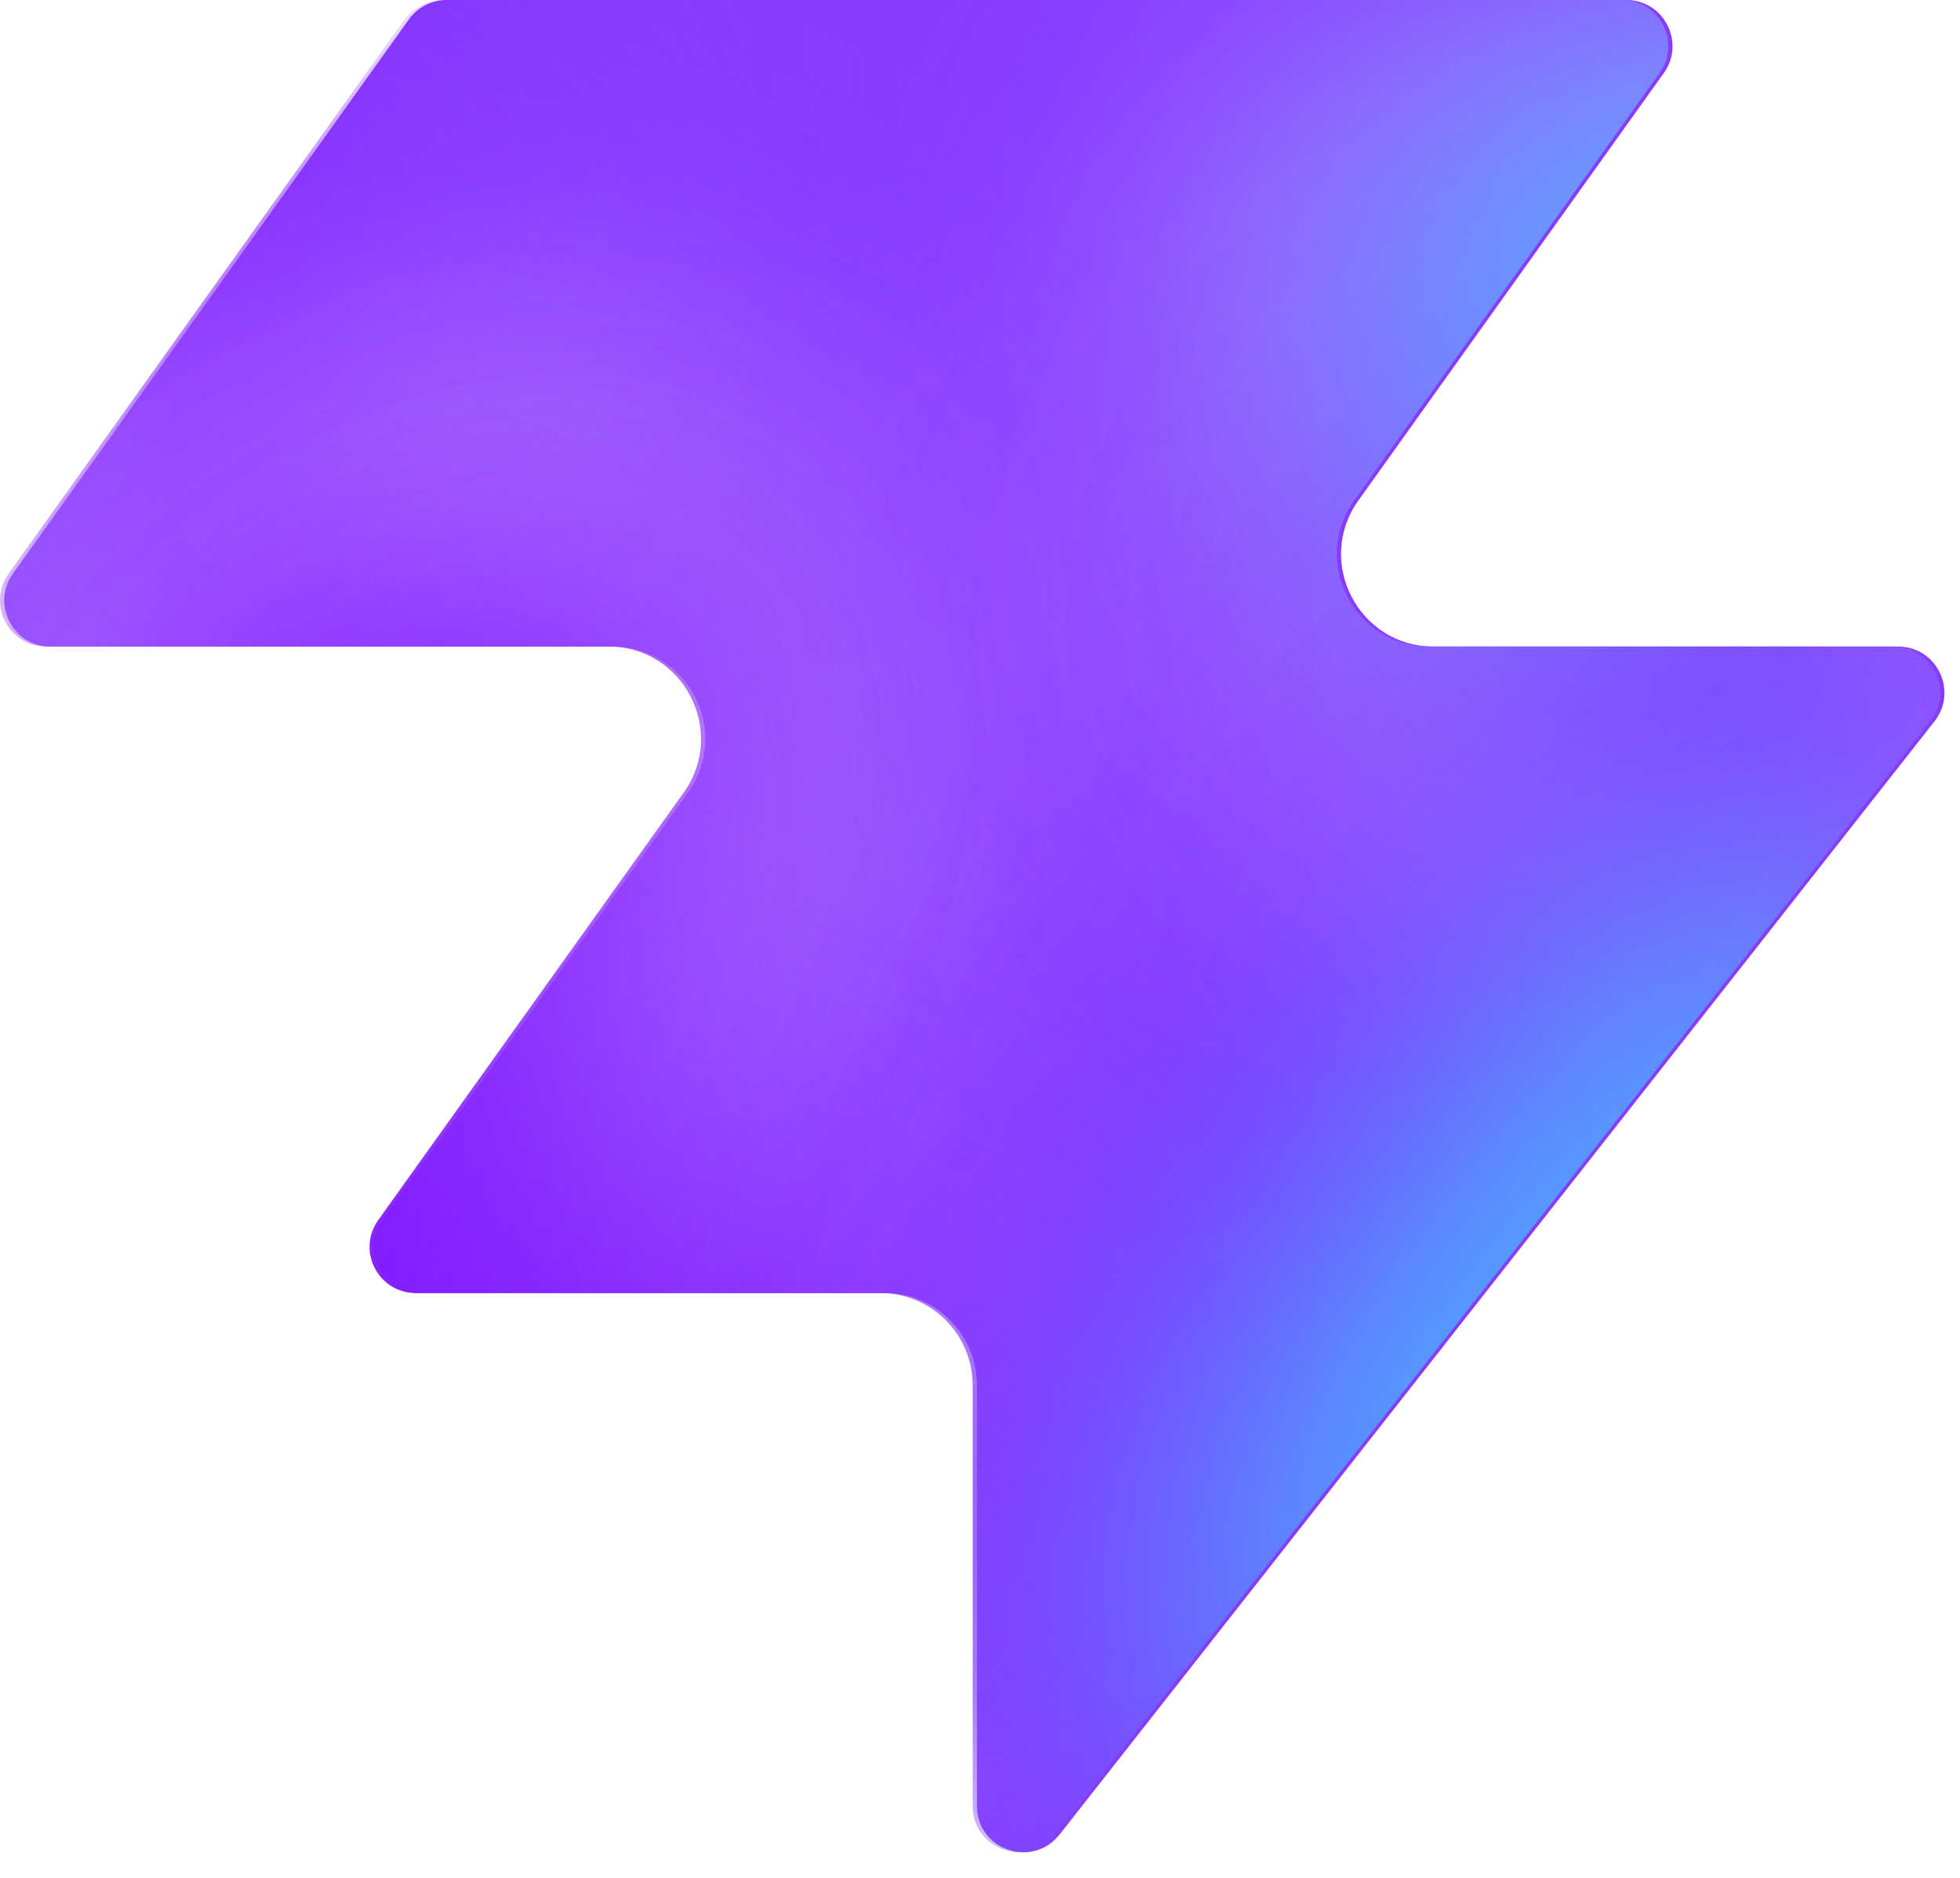
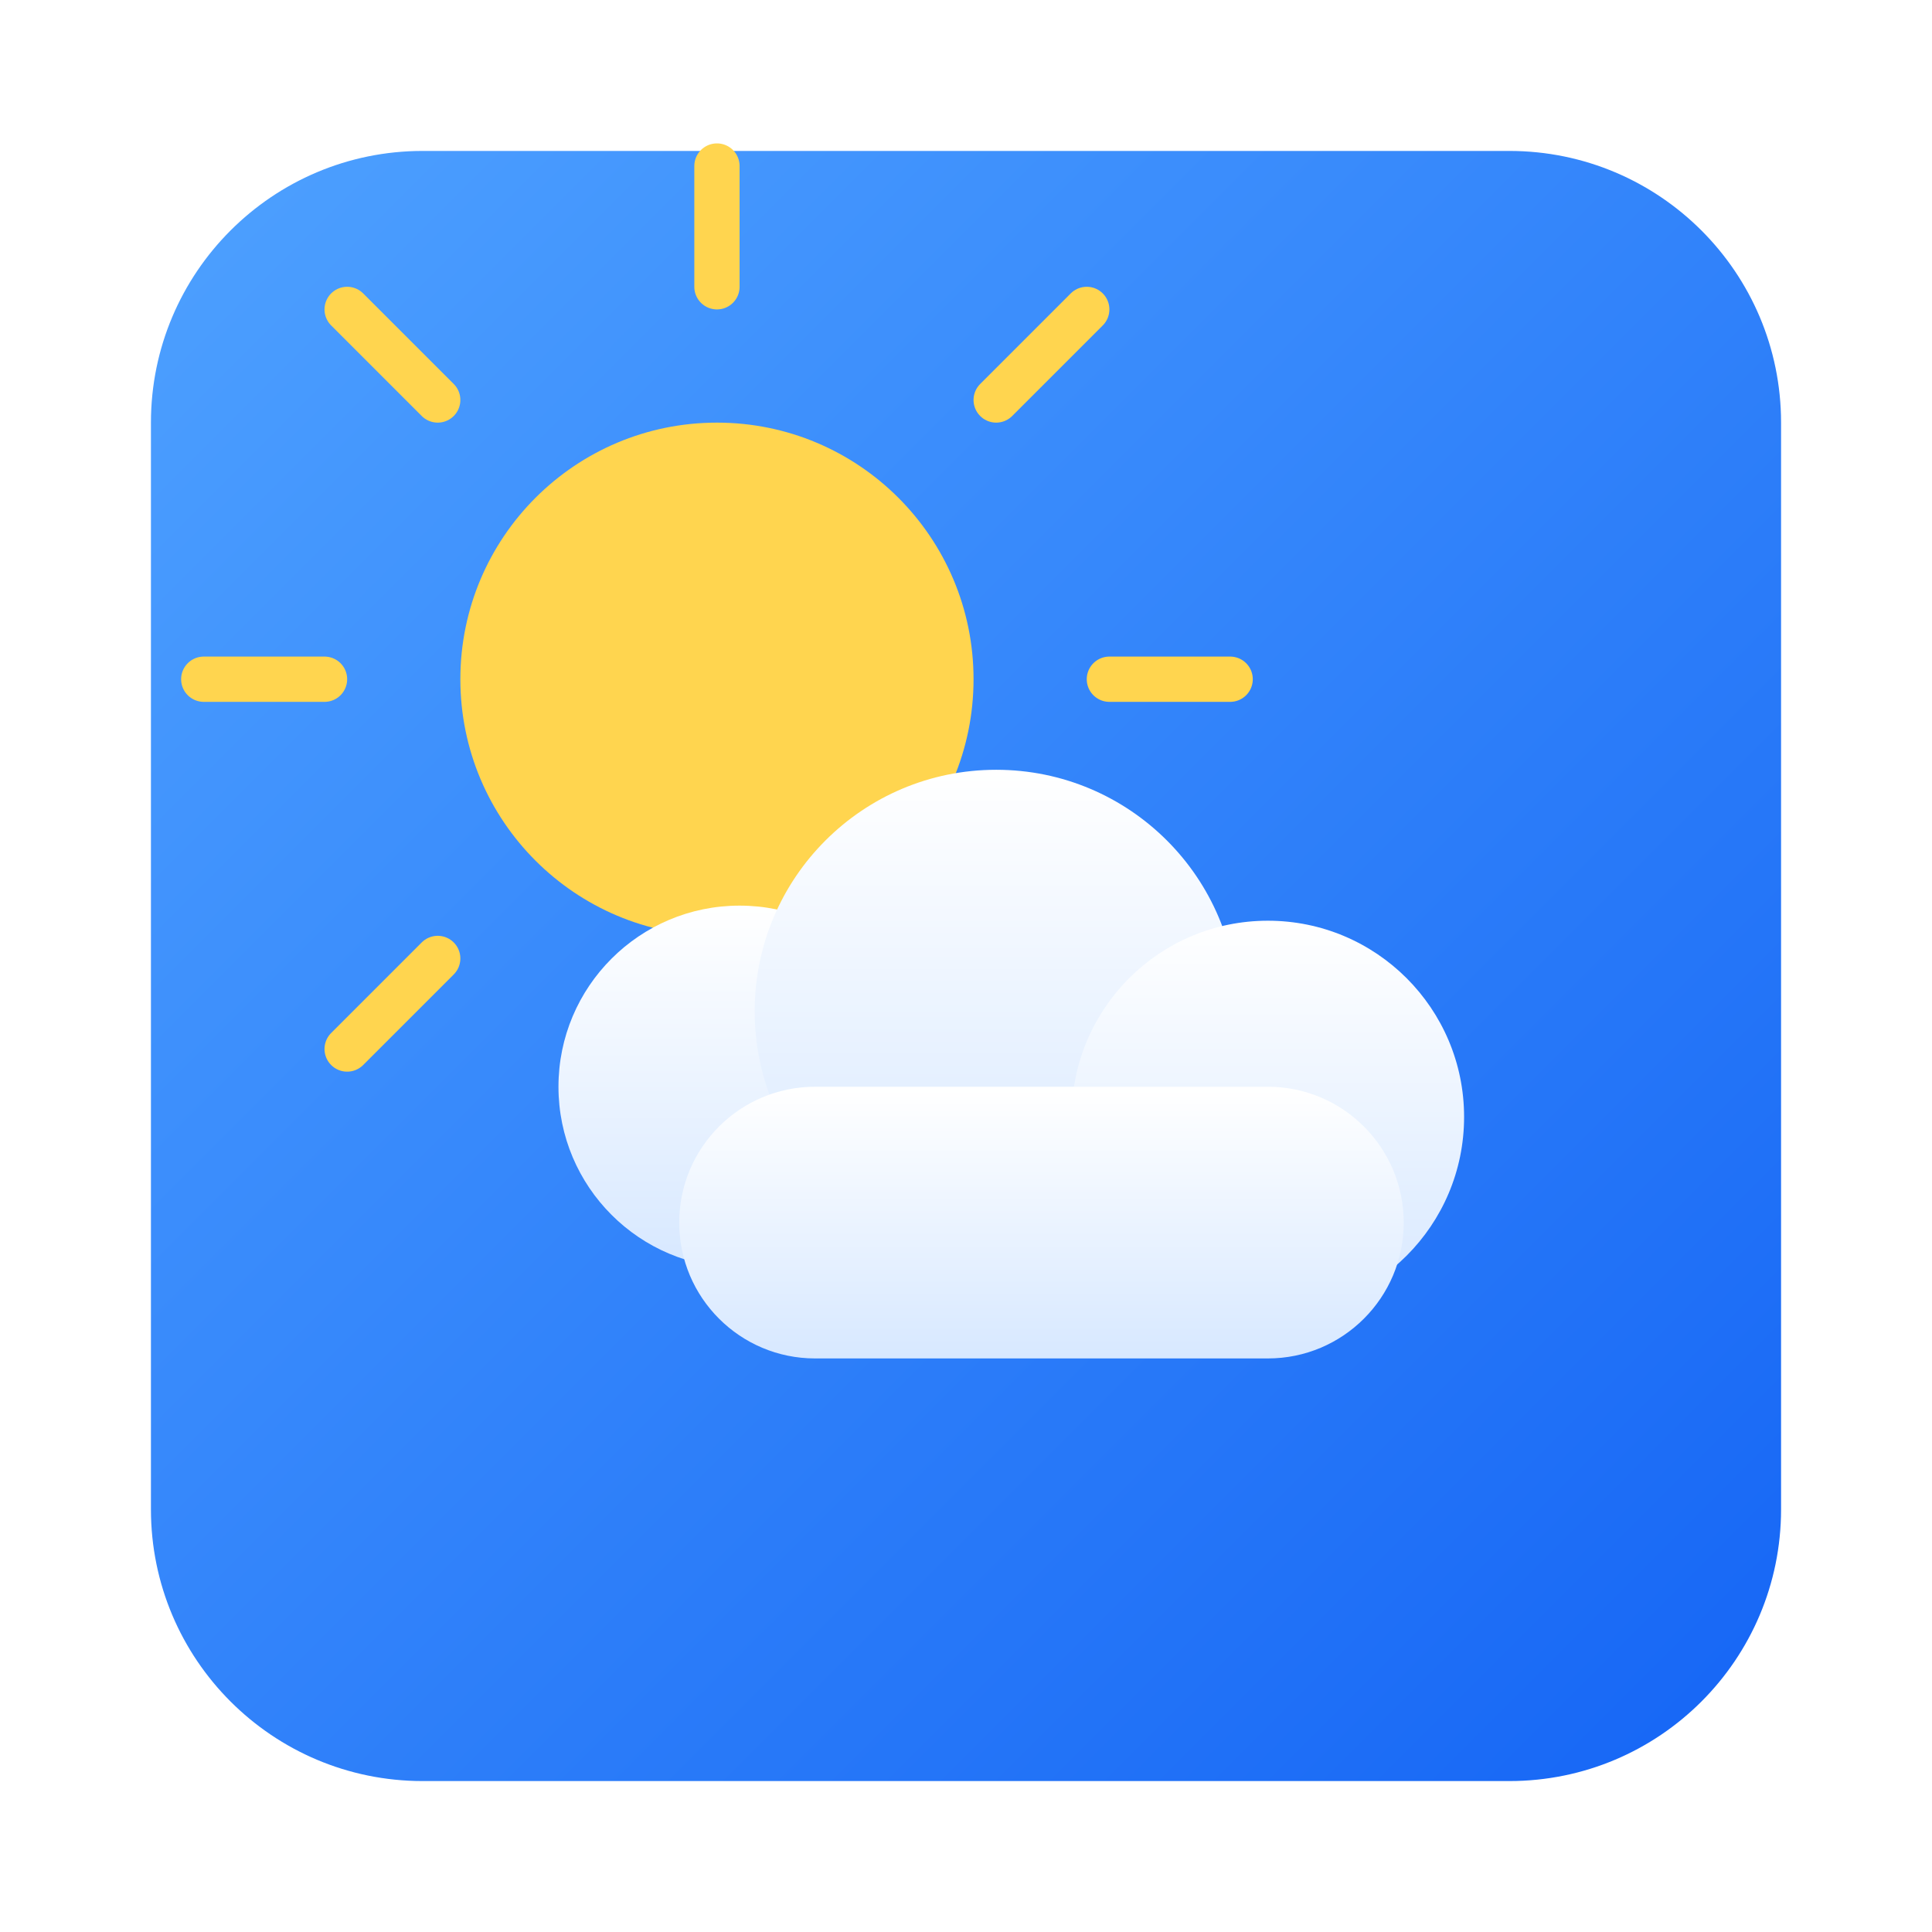
- <svg xmlns="http://www.w3.org/2000/svg" width="48" height="46" fill="none" viewBox="0 0 48 46">
-   <path fill="#863bff" d="M25.946 44.938c-.664.845-2.021.375-2.021-.698V33.937a2.26 2.26 0 0 0-2.262-2.262H10.287c-.92 0-1.456-1.04-.92-1.788l7.48-10.471c1.07-1.497 0-3.578-1.842-3.578H1.237c-.92 0-1.456-1.04-.92-1.788L10.013.474c.214-.297.556-.474.92-.474h28.894c.92 0 1.456 1.04.92 1.788l-7.48 10.471c-1.07 1.498 0 3.579 1.842 3.579h11.377c.943 0 1.473 1.088.89 1.83L25.947 44.94z" style="fill:#863bff;fill:color(display-p3 .525 .23 1);fill-opacity:1" />
-   <mask id="a" width="48" height="46" x="0" y="0" maskUnits="userSpaceOnUse" style="mask-type:alpha">
-     <path fill="#000" d="M25.842 44.938c-.664.844-2.021.375-2.021-.698V33.937a2.26 2.26 0 0 0-2.262-2.262H10.183c-.92 0-1.456-1.04-.92-1.788l7.48-10.471c1.07-1.498 0-3.579-1.842-3.579H1.133c-.92 0-1.456-1.04-.92-1.787L9.91.473c.214-.297.556-.474.92-.474h28.894c.92 0 1.456 1.04.92 1.788l-7.48 10.471c-1.07 1.498 0 3.578 1.842 3.578h11.377c.943 0 1.473 1.088.89 1.832L25.843 44.94z" style="fill:#000;fill-opacity:1" />
-   </mask>
-   <g mask="url(#a)">
-     <g filter="url(#b)">
-       <ellipse cx="5.508" cy="14.704" fill="#ede6ff" rx="5.508" ry="14.704" style="fill:#ede6ff;fill:color(display-p3 .927 .903 1);fill-opacity:1" transform="matrix(.00324 1 1 -.00324 -4.47 31.516)" />
-     </g>
-     <g filter="url(#c)">
-       <ellipse cx="10.399" cy="29.851" fill="#ede6ff" rx="10.399" ry="29.851" style="fill:#ede6ff;fill:color(display-p3 .927 .903 1);fill-opacity:1" transform="matrix(.00324 1 1 -.00324 -39.328 7.883)" />
-     </g>
-     <g filter="url(#d)">
-       <ellipse cx="5.508" cy="30.487" fill="#7e14ff" rx="5.508" ry="30.487" style="fill:#7e14ff;fill:color(display-p3 .492 .077 1);fill-opacity:1" transform="rotate(89.814 -25.913 -14.639)scale(1 -1)" />
-     </g>
-     <g filter="url(#e)">
-       <ellipse cx="5.508" cy="30.599" fill="#7e14ff" rx="5.508" ry="30.599" style="fill:#7e14ff;fill:color(display-p3 .492 .077 1);fill-opacity:1" transform="rotate(89.814 -32.644 -3.334)scale(1 -1)" />
-     </g>
-     <g filter="url(#f)">
-       <ellipse cx="5.508" cy="30.599" fill="#7e14ff" rx="5.508" ry="30.599" style="fill:#7e14ff;fill:color(display-p3 .492 .077 1);fill-opacity:1" transform="matrix(.00324 1 1 -.00324 -34.34 30.47)" />
-     </g>
-     <g filter="url(#g)">
-       <ellipse cx="14.072" cy="22.078" fill="#ede6ff" rx="14.072" ry="22.078" style="fill:#ede6ff;fill:color(display-p3 .927 .903 1);fill-opacity:1" transform="rotate(93.35 24.506 48.493)scale(-1 1)" />
-     </g>
-     <g filter="url(#h)">
-       <ellipse cx="3.47" cy="21.501" fill="#7e14ff" rx="3.47" ry="21.501" style="fill:#7e14ff;fill:color(display-p3 .492 .077 1);fill-opacity:1" transform="rotate(89.009 28.708 47.59)scale(-1 1)" />
-     </g>
-     <g filter="url(#i)">
-       <ellipse cx="3.47" cy="21.501" fill="#7e14ff" rx="3.47" ry="21.501" style="fill:#7e14ff;fill:color(display-p3 .492 .077 1);fill-opacity:1" transform="rotate(89.009 28.708 47.59)scale(-1 1)" />
-     </g>
-     <g filter="url(#j)">
-       <ellipse cx=".387" cy="8.972" fill="#7e14ff" rx="4.407" ry="29.108" style="fill:#7e14ff;fill:color(display-p3 .492 .077 1);fill-opacity:1" transform="rotate(39.51 .387 8.972)" />
-     </g>
-     <g filter="url(#k)">
-       <ellipse cx="47.523" cy="-6.092" fill="#7e14ff" rx="4.407" ry="29.108" style="fill:#7e14ff;fill:color(display-p3 .492 .077 1);fill-opacity:1" transform="rotate(37.892 47.523 -6.092)" />
-     </g>
-     <g filter="url(#l)">
-       <ellipse cx="41.412" cy="6.333" fill="#47bfff" rx="5.971" ry="9.665" style="fill:#47bfff;fill:color(display-p3 .28 .748 1);fill-opacity:1" transform="rotate(37.892 41.412 6.333)" />
-     </g>
-     <g filter="url(#m)">
-       <ellipse cx="-1.879" cy="38.332" fill="#7e14ff" rx="4.407" ry="29.108" style="fill:#7e14ff;fill:color(display-p3 .492 .077 1);fill-opacity:1" transform="rotate(37.892 -1.88 38.332)" />
-     </g>
-     <g filter="url(#n)">
-       <ellipse cx="-1.879" cy="38.332" fill="#7e14ff" rx="4.407" ry="29.108" style="fill:#7e14ff;fill:color(display-p3 .492 .077 1);fill-opacity:1" transform="rotate(37.892 -1.88 38.332)" />
-     </g>
-     <g filter="url(#o)">
-       <ellipse cx="35.651" cy="29.907" fill="#7e14ff" rx="4.407" ry="29.108" style="fill:#7e14ff;fill:color(display-p3 .492 .077 1);fill-opacity:1" transform="rotate(37.892 35.651 29.907)" />
-     </g>
-     <g filter="url(#p)">
-       <ellipse cx="38.418" cy="32.4" fill="#47bfff" rx="5.971" ry="15.297" style="fill:#47bfff;fill:color(display-p3 .28 .748 1);fill-opacity:1" transform="rotate(37.892 38.418 32.4)" />
+ <svg xmlns="http://www.w3.org/2000/svg" width="256" height="256" viewBox="0 0 256 256">
+   <defs>
+     <linearGradient id="bg" x1="0%" y1="0%" x2="100%" y2="100%">
+       <stop offset="0%" stop-color="#4ea1ff" />
+       <stop offset="100%" stop-color="#1565f5" />
+     </linearGradient>
+     <linearGradient id="cloud" x1="0%" y1="0%" x2="0%" y2="100%">
+       <stop offset="0%" stop-color="#ffffff" />
+       <stop offset="100%" stop-color="#d7e8ff" />
+     </linearGradient>
+   </defs>
+   <rect x="20" y="20" width="216" height="216" rx="36" fill="url(#bg)" />
+   <g transform="translate(95 90)">
+     <circle r="34" fill="#FFD54F" />
+     <g stroke="#FFD54F" stroke-width="6" stroke-linecap="round">
+       <line x1="0" y1="-52" x2="0" y2="-68" />
+       <line x1="0" y1="52" x2="0" y2="68" />
+       <line x1="-52" y1="0" x2="-68" y2="0" />
+       <line x1="52" y1="0" x2="68" y2="0" />
+       <line x1="-37" y1="-37" x2="-49" y2="-49" />
+       <line x1="37" y1="-37" x2="49" y2="-49" />
+       <line x1="-37" y1="37" x2="-49" y2="49" />
+       <line x1="37" y1="37" x2="49" y2="49" />
    </g>
  </g>
-   <defs>
-     <filter id="b" width="60.045" height="41.654" x="-19.77" y="16.149" color-interpolation-filters="sRGB" filterUnits="userSpaceOnUse">
-       <feFlood flood-opacity="0" result="BackgroundImageFix" />
-       <feBlend in="SourceGraphic" in2="BackgroundImageFix" result="shape" />
-       <feGaussianBlur result="effect1_foregroundBlur_2002_17158" stdDeviation="7.659" />
-     </filter>
-     <filter id="c" width="90.34" height="51.437" x="-54.613" y="-7.533" color-interpolation-filters="sRGB" filterUnits="userSpaceOnUse">
-       <feFlood flood-opacity="0" result="BackgroundImageFix" />
-       <feBlend in="SourceGraphic" in2="BackgroundImageFix" result="shape" />
-       <feGaussianBlur result="effect1_foregroundBlur_2002_17158" stdDeviation="7.659" />
-     </filter>
-     <filter id="d" width="79.355" height="29.4" x="-49.64" y="2.03" color-interpolation-filters="sRGB" filterUnits="userSpaceOnUse">
-       <feFlood flood-opacity="0" result="BackgroundImageFix" />
-       <feBlend in="SourceGraphic" in2="BackgroundImageFix" result="shape" />
-       <feGaussianBlur result="effect1_foregroundBlur_2002_17158" stdDeviation="4.596" />
-     </filter>
-     <filter id="e" width="79.579" height="29.4" x="-45.045" y="20.029" color-interpolation-filters="sRGB" filterUnits="userSpaceOnUse">
-       <feFlood flood-opacity="0" result="BackgroundImageFix" />
-       <feBlend in="SourceGraphic" in2="BackgroundImageFix" result="shape" />
-       <feGaussianBlur result="effect1_foregroundBlur_2002_17158" stdDeviation="4.596" />
-     </filter>
-     <filter id="f" width="79.579" height="29.4" x="-43.513" y="21.178" color-interpolation-filters="sRGB" filterUnits="userSpaceOnUse">
-       <feFlood flood-opacity="0" result="BackgroundImageFix" />
-       <feBlend in="SourceGraphic" in2="BackgroundImageFix" result="shape" />
-       <feGaussianBlur result="effect1_foregroundBlur_2002_17158" stdDeviation="4.596" />
-     </filter>
-     <filter id="g" width="74.749" height="58.852" x="15.756" y="-17.901" color-interpolation-filters="sRGB" filterUnits="userSpaceOnUse">
-       <feFlood flood-opacity="0" result="BackgroundImageFix" />
-       <feBlend in="SourceGraphic" in2="BackgroundImageFix" result="shape" />
-       <feGaussianBlur result="effect1_foregroundBlur_2002_17158" stdDeviation="7.659" />
-     </filter>
-     <filter id="h" width="61.377" height="25.362" x="23.548" y="2.284" color-interpolation-filters="sRGB" filterUnits="userSpaceOnUse">
-       <feFlood flood-opacity="0" result="BackgroundImageFix" />
-       <feBlend in="SourceGraphic" in2="BackgroundImageFix" result="shape" />
-       <feGaussianBlur result="effect1_foregroundBlur_2002_17158" stdDeviation="4.596" />
-     </filter>
-     <filter id="i" width="61.377" height="25.362" x="23.548" y="2.284" color-interpolation-filters="sRGB" filterUnits="userSpaceOnUse">
-       <feFlood flood-opacity="0" result="BackgroundImageFix" />
-       <feBlend in="SourceGraphic" in2="BackgroundImageFix" result="shape" />
-       <feGaussianBlur result="effect1_foregroundBlur_2002_17158" stdDeviation="4.596" />
-     </filter>
-     <filter id="j" width="56.045" height="63.649" x="-27.636" y="-22.853" color-interpolation-filters="sRGB" filterUnits="userSpaceOnUse">
-       <feFlood flood-opacity="0" result="BackgroundImageFix" />
-       <feBlend in="SourceGraphic" in2="BackgroundImageFix" result="shape" />
-       <feGaussianBlur result="effect1_foregroundBlur_2002_17158" stdDeviation="4.596" />
-     </filter>
-     <filter id="k" width="54.814" height="64.646" x="20.116" y="-38.415" color-interpolation-filters="sRGB" filterUnits="userSpaceOnUse">
-       <feFlood flood-opacity="0" result="BackgroundImageFix" />
-       <feBlend in="SourceGraphic" in2="BackgroundImageFix" result="shape" />
-       <feGaussianBlur result="effect1_foregroundBlur_2002_17158" stdDeviation="4.596" />
-     </filter>
-     <filter id="l" width="33.541" height="35.313" x="24.641" y="-11.323" color-interpolation-filters="sRGB" filterUnits="userSpaceOnUse">
-       <feFlood flood-opacity="0" result="BackgroundImageFix" />
-       <feBlend in="SourceGraphic" in2="BackgroundImageFix" result="shape" />
-       <feGaussianBlur result="effect1_foregroundBlur_2002_17158" stdDeviation="4.596" />
-     </filter>
-     <filter id="m" width="54.814" height="64.646" x="-29.286" y="6.009" color-interpolation-filters="sRGB" filterUnits="userSpaceOnUse">
-       <feFlood flood-opacity="0" result="BackgroundImageFix" />
-       <feBlend in="SourceGraphic" in2="BackgroundImageFix" result="shape" />
-       <feGaussianBlur result="effect1_foregroundBlur_2002_17158" stdDeviation="4.596" />
-     </filter>
-     <filter id="n" width="54.814" height="64.646" x="-29.286" y="6.009" color-interpolation-filters="sRGB" filterUnits="userSpaceOnUse">
-       <feFlood flood-opacity="0" result="BackgroundImageFix" />
-       <feBlend in="SourceGraphic" in2="BackgroundImageFix" result="shape" />
-       <feGaussianBlur result="effect1_foregroundBlur_2002_17158" stdDeviation="4.596" />
-     </filter>
-     <filter id="o" width="54.814" height="64.646" x="8.244" y="-2.416" color-interpolation-filters="sRGB" filterUnits="userSpaceOnUse">
-       <feFlood flood-opacity="0" result="BackgroundImageFix" />
-       <feBlend in="SourceGraphic" in2="BackgroundImageFix" result="shape" />
-       <feGaussianBlur result="effect1_foregroundBlur_2002_17158" stdDeviation="4.596" />
-     </filter>
-     <filter id="p" width="39.409" height="43.623" x="18.713" y="10.588" color-interpolation-filters="sRGB" filterUnits="userSpaceOnUse">
-       <feFlood flood-opacity="0" result="BackgroundImageFix" />
-       <feBlend in="SourceGraphic" in2="BackgroundImageFix" result="shape" />
-       <feGaussianBlur result="effect1_foregroundBlur_2002_17158" stdDeviation="4.596" />
-     </filter>
-   </defs>
+   <g transform="translate(70 120)">
+     <circle cx="28" cy="24" r="24" fill="url(#cloud)" />
+     <circle cx="62" cy="14" r="32" fill="url(#cloud)" />
+     <circle cx="98" cy="28" r="26" fill="url(#cloud)" />
+     <rect x="20" y="24" width="96" height="36" rx="18" fill="url(#cloud)" />
+   </g>
</svg>
